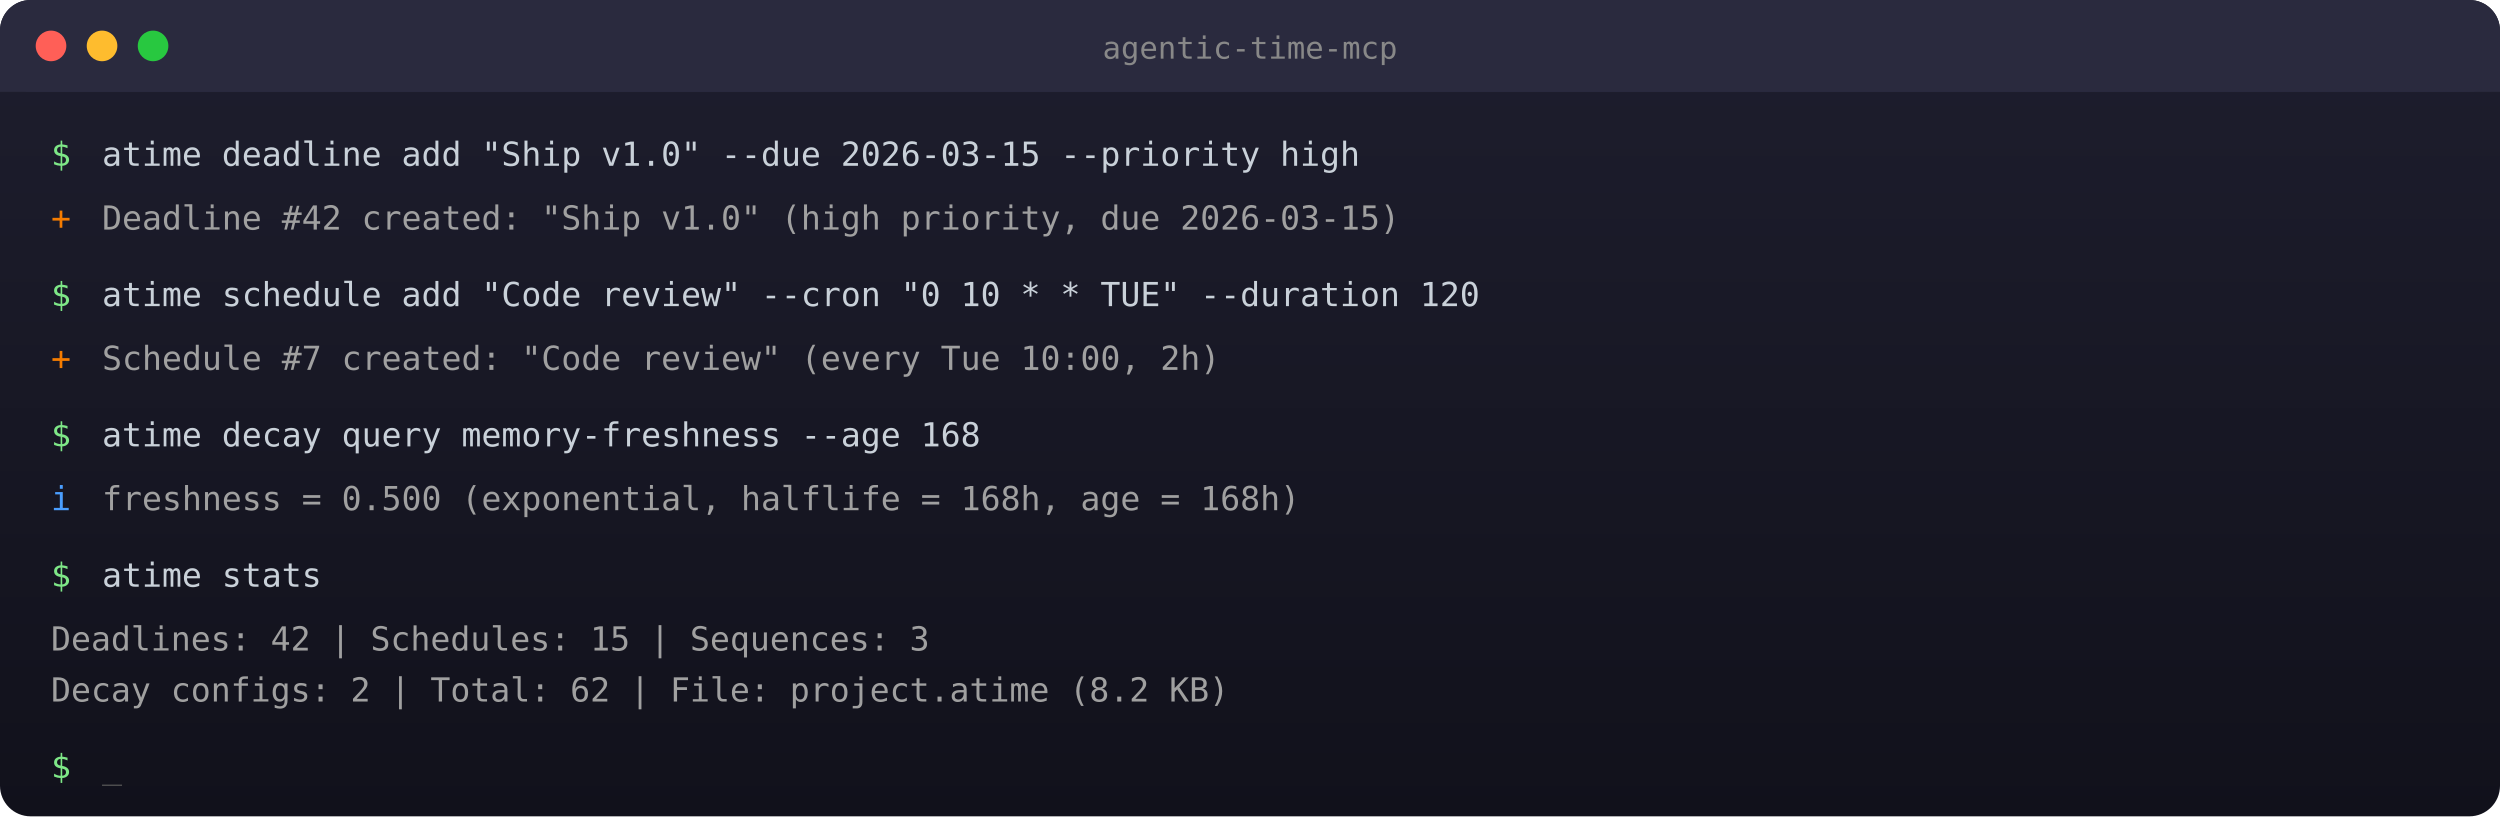
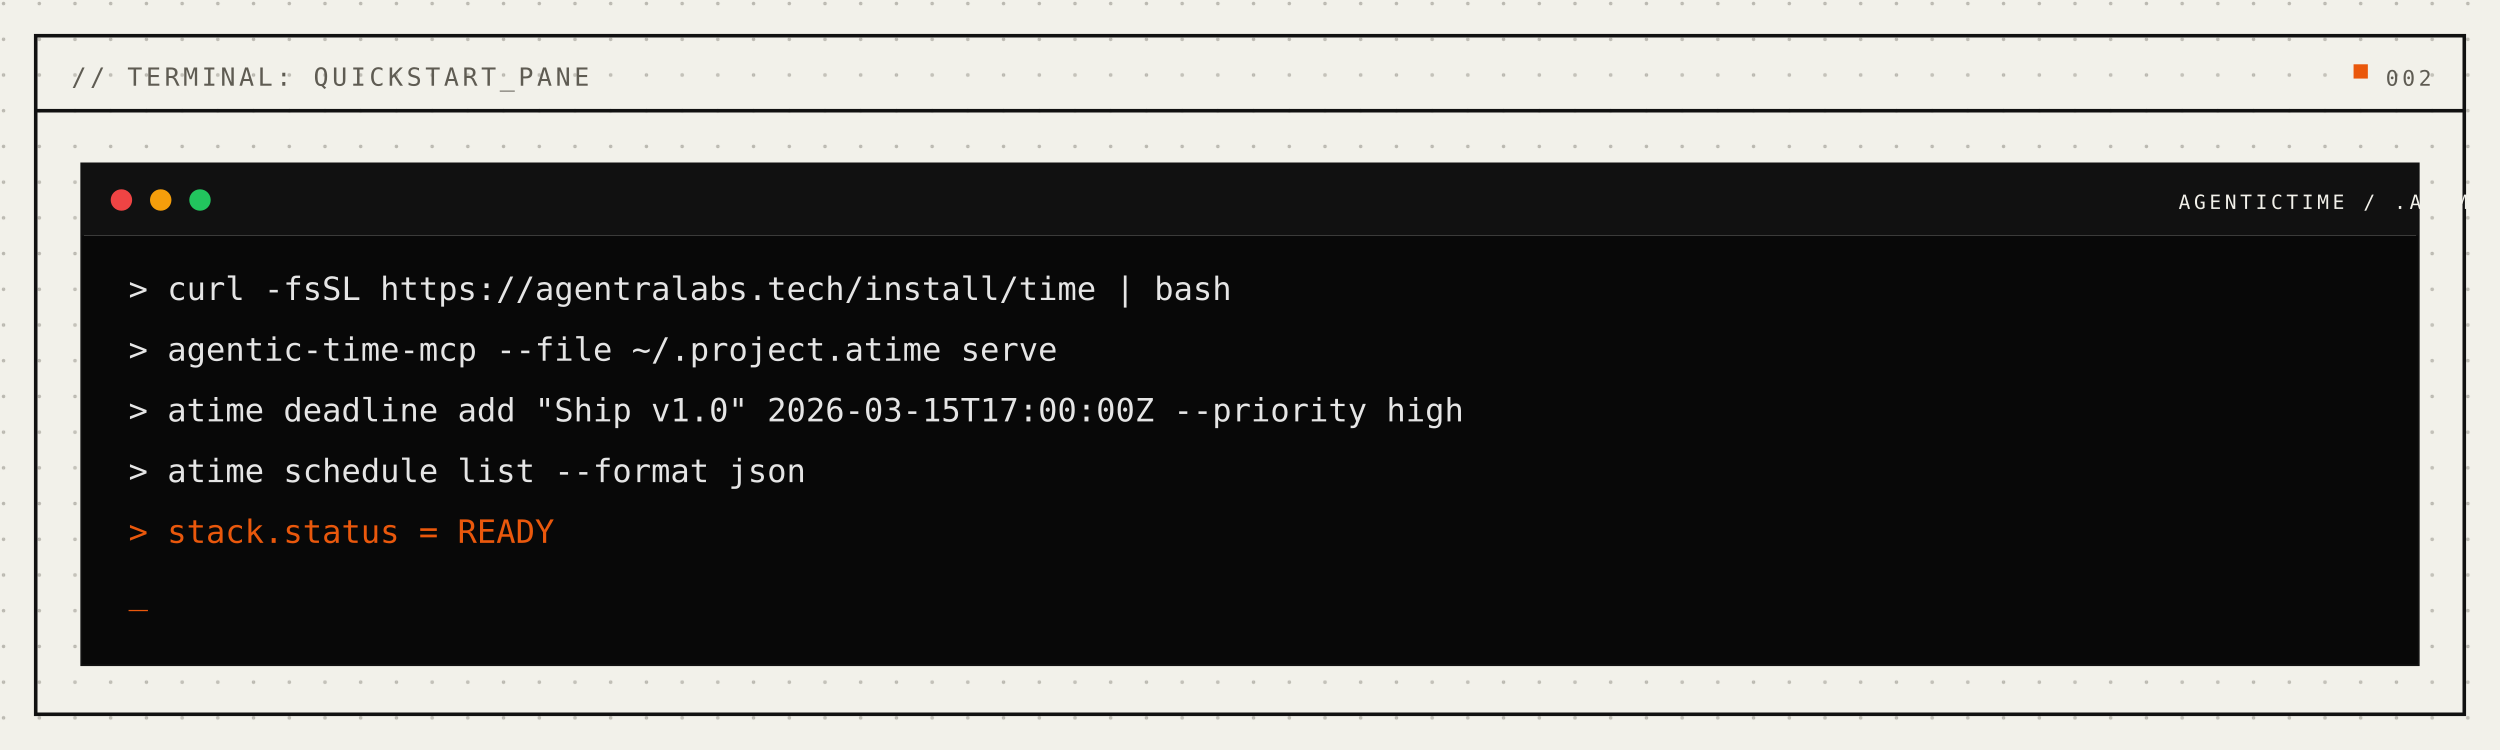
- <svg xmlns="http://www.w3.org/2000/svg" viewBox="0 0 980 320" width="980" height="320">
+ <svg xmlns="http://www.w3.org/2000/svg" viewBox="0 0 1400 420" role="img" aria-label="AgenticTime terminal pane">
  <defs>
-     <linearGradient id="termBg" x1="0%" y1="0%" x2="0%" y2="100%">
-       <stop offset="0%" style="stop-color:#1e1e2e;stop-opacity:1" />
-       <stop offset="100%" style="stop-color:#11111b;stop-opacity:1" />
-     </linearGradient>
+     <pattern id="grid" width="20" height="20" patternUnits="userSpaceOnUse">
+       <circle cx="2" cy="2" r="1" fill="#b8b6ae" />
+     </pattern>
  </defs>
-   <rect width="980" height="320" fill="url(#termBg)" rx="12" />
-   <rect width="980" height="36" fill="#2a2a3e" rx="12" />
-   <rect y="24" width="980" height="12" fill="#2a2a3e" />
-   <circle cx="20" cy="18" r="6" fill="#ff5f57" />
-   <circle cx="40" cy="18" r="6" fill="#febc2e" />
-   <circle cx="60" cy="18" r="6" fill="#28c840" />
-   <text x="490" y="23" text-anchor="middle" font-family="monospace" font-size="12" fill="#888">agentic-time-mcp</text>
-   <text x="20" y="65" font-family="monospace" font-size="13" fill="#7ee787">$</text>
-   <text x="40" y="65" font-family="monospace" font-size="13" fill="#c9d1d9">atime deadline add "Ship v1.0" --due 2026-03-15 --priority high</text>
-   <text x="20" y="90" font-family="monospace" font-size="13" fill="#f57c00">+</text>
-   <text x="40" y="90" font-family="monospace" font-size="13" fill="#a0a0a0">Deadline #42 created: "Ship v1.0" (high priority, due 2026-03-15)</text>
-   <text x="20" y="120" font-family="monospace" font-size="13" fill="#7ee787">$</text>
-   <text x="40" y="120" font-family="monospace" font-size="13" fill="#c9d1d9">atime schedule add "Code review" --cron "0 10 * * TUE" --duration 120</text>
-   <text x="20" y="145" font-family="monospace" font-size="13" fill="#f57c00">+</text>
-   <text x="40" y="145" font-family="monospace" font-size="13" fill="#a0a0a0">Schedule #7 created: "Code review" (every Tue 10:00, 2h)</text>
-   <text x="20" y="175" font-family="monospace" font-size="13" fill="#7ee787">$</text>
-   <text x="40" y="175" font-family="monospace" font-size="13" fill="#c9d1d9">atime decay query memory-freshness --age 168</text>
-   <text x="20" y="200" font-family="monospace" font-size="13" fill="#4a9eff">i</text>
-   <text x="40" y="200" font-family="monospace" font-size="13" fill="#a0a0a0">freshness = 0.500 (exponential, halflife = 168h, age = 168h)</text>
-   <text x="20" y="230" font-family="monospace" font-size="13" fill="#7ee787">$</text>
-   <text x="40" y="230" font-family="monospace" font-size="13" fill="#c9d1d9">atime stats</text>
-   <text x="20" y="255" font-family="monospace" font-size="13" fill="#a0a0a0">  Deadlines:     42  |  Schedules:  15  |  Sequences:  3</text>
-   <text x="20" y="275" font-family="monospace" font-size="13" fill="#a0a0a0">  Decay configs:  2  |  Total:      62  |  File: project.atime (8.2 KB)</text>
-   <text x="20" y="305" font-family="monospace" font-size="13" fill="#7ee787">$</text>
-   <text x="40" y="305" font-family="monospace" font-size="13" fill="#555">_</text>
+   <rect width="1400" height="420" fill="#f2f1ea" />
+   <rect width="1400" height="420" fill="url(#grid)" />
+   <rect x="20" y="20" width="1360" height="380" fill="none" stroke="#111111" stroke-width="2" />
+   <line x1="20" y1="62" x2="1380" y2="62" stroke="#111111" stroke-width="2" />
+   <text x="40" y="48" font-family="'JetBrains Mono', monospace" font-size="14" fill="#5f5c53" letter-spacing="2"> // TERMINAL: QUICKSTART_PANE</text>
+   <rect x="1318" y="36" width="8" height="8" fill="#ea580c" />
+   <text x="1336" y="48" font-family="'JetBrains Mono', monospace" font-size="12" fill="#5f5c53" letter-spacing="2">002</text>
+   <rect x="46" y="92" width="1308" height="280" fill="none" stroke="#111111" stroke-width="2" />
+   <rect x="46" y="92" width="1308" height="40" fill="#111111" />
+   <circle cx="68" cy="112" r="6" fill="#ef4444" />
+   <circle cx="90" cy="112" r="6" fill="#f59e0b" />
+   <circle cx="112" cy="112" r="6" fill="#22c55e" />
+   <text x="1220" y="117" font-family="'JetBrains Mono', monospace" font-size="11" fill="#f2f1ea" letter-spacing="2">AGENTICTIME / .ATIME</text>
+   <rect x="46" y="132" width="1308" height="240" fill="#080808" />
+   <text x="72" y="168" font-family="'JetBrains Mono', monospace" font-size="18" fill="#e5e5e5">&gt; curl -fsSL https://agentralabs.tech/install/time | bash</text>
+   <text x="72" y="202" font-family="'JetBrains Mono', monospace" font-size="18" fill="#e5e5e5">&gt; agentic-time-mcp --file ~/.project.atime serve</text>
+   <text x="72" y="236" font-family="'JetBrains Mono', monospace" font-size="18" fill="#e5e5e5">&gt; atime deadline add "Ship v1.0" 2026-03-15T17:00:00Z --priority high</text>
+   <text x="72" y="270" font-family="'JetBrains Mono', monospace" font-size="18" fill="#e5e5e5">&gt; atime schedule list --format json</text>
+   <text x="72" y="304" font-family="'JetBrains Mono', monospace" font-size="18" fill="#ea580c">&gt; stack.status = READY</text>
+   <text x="72" y="338" font-family="'JetBrains Mono', monospace" font-size="18" fill="#ea580c">_</text>
</svg>
